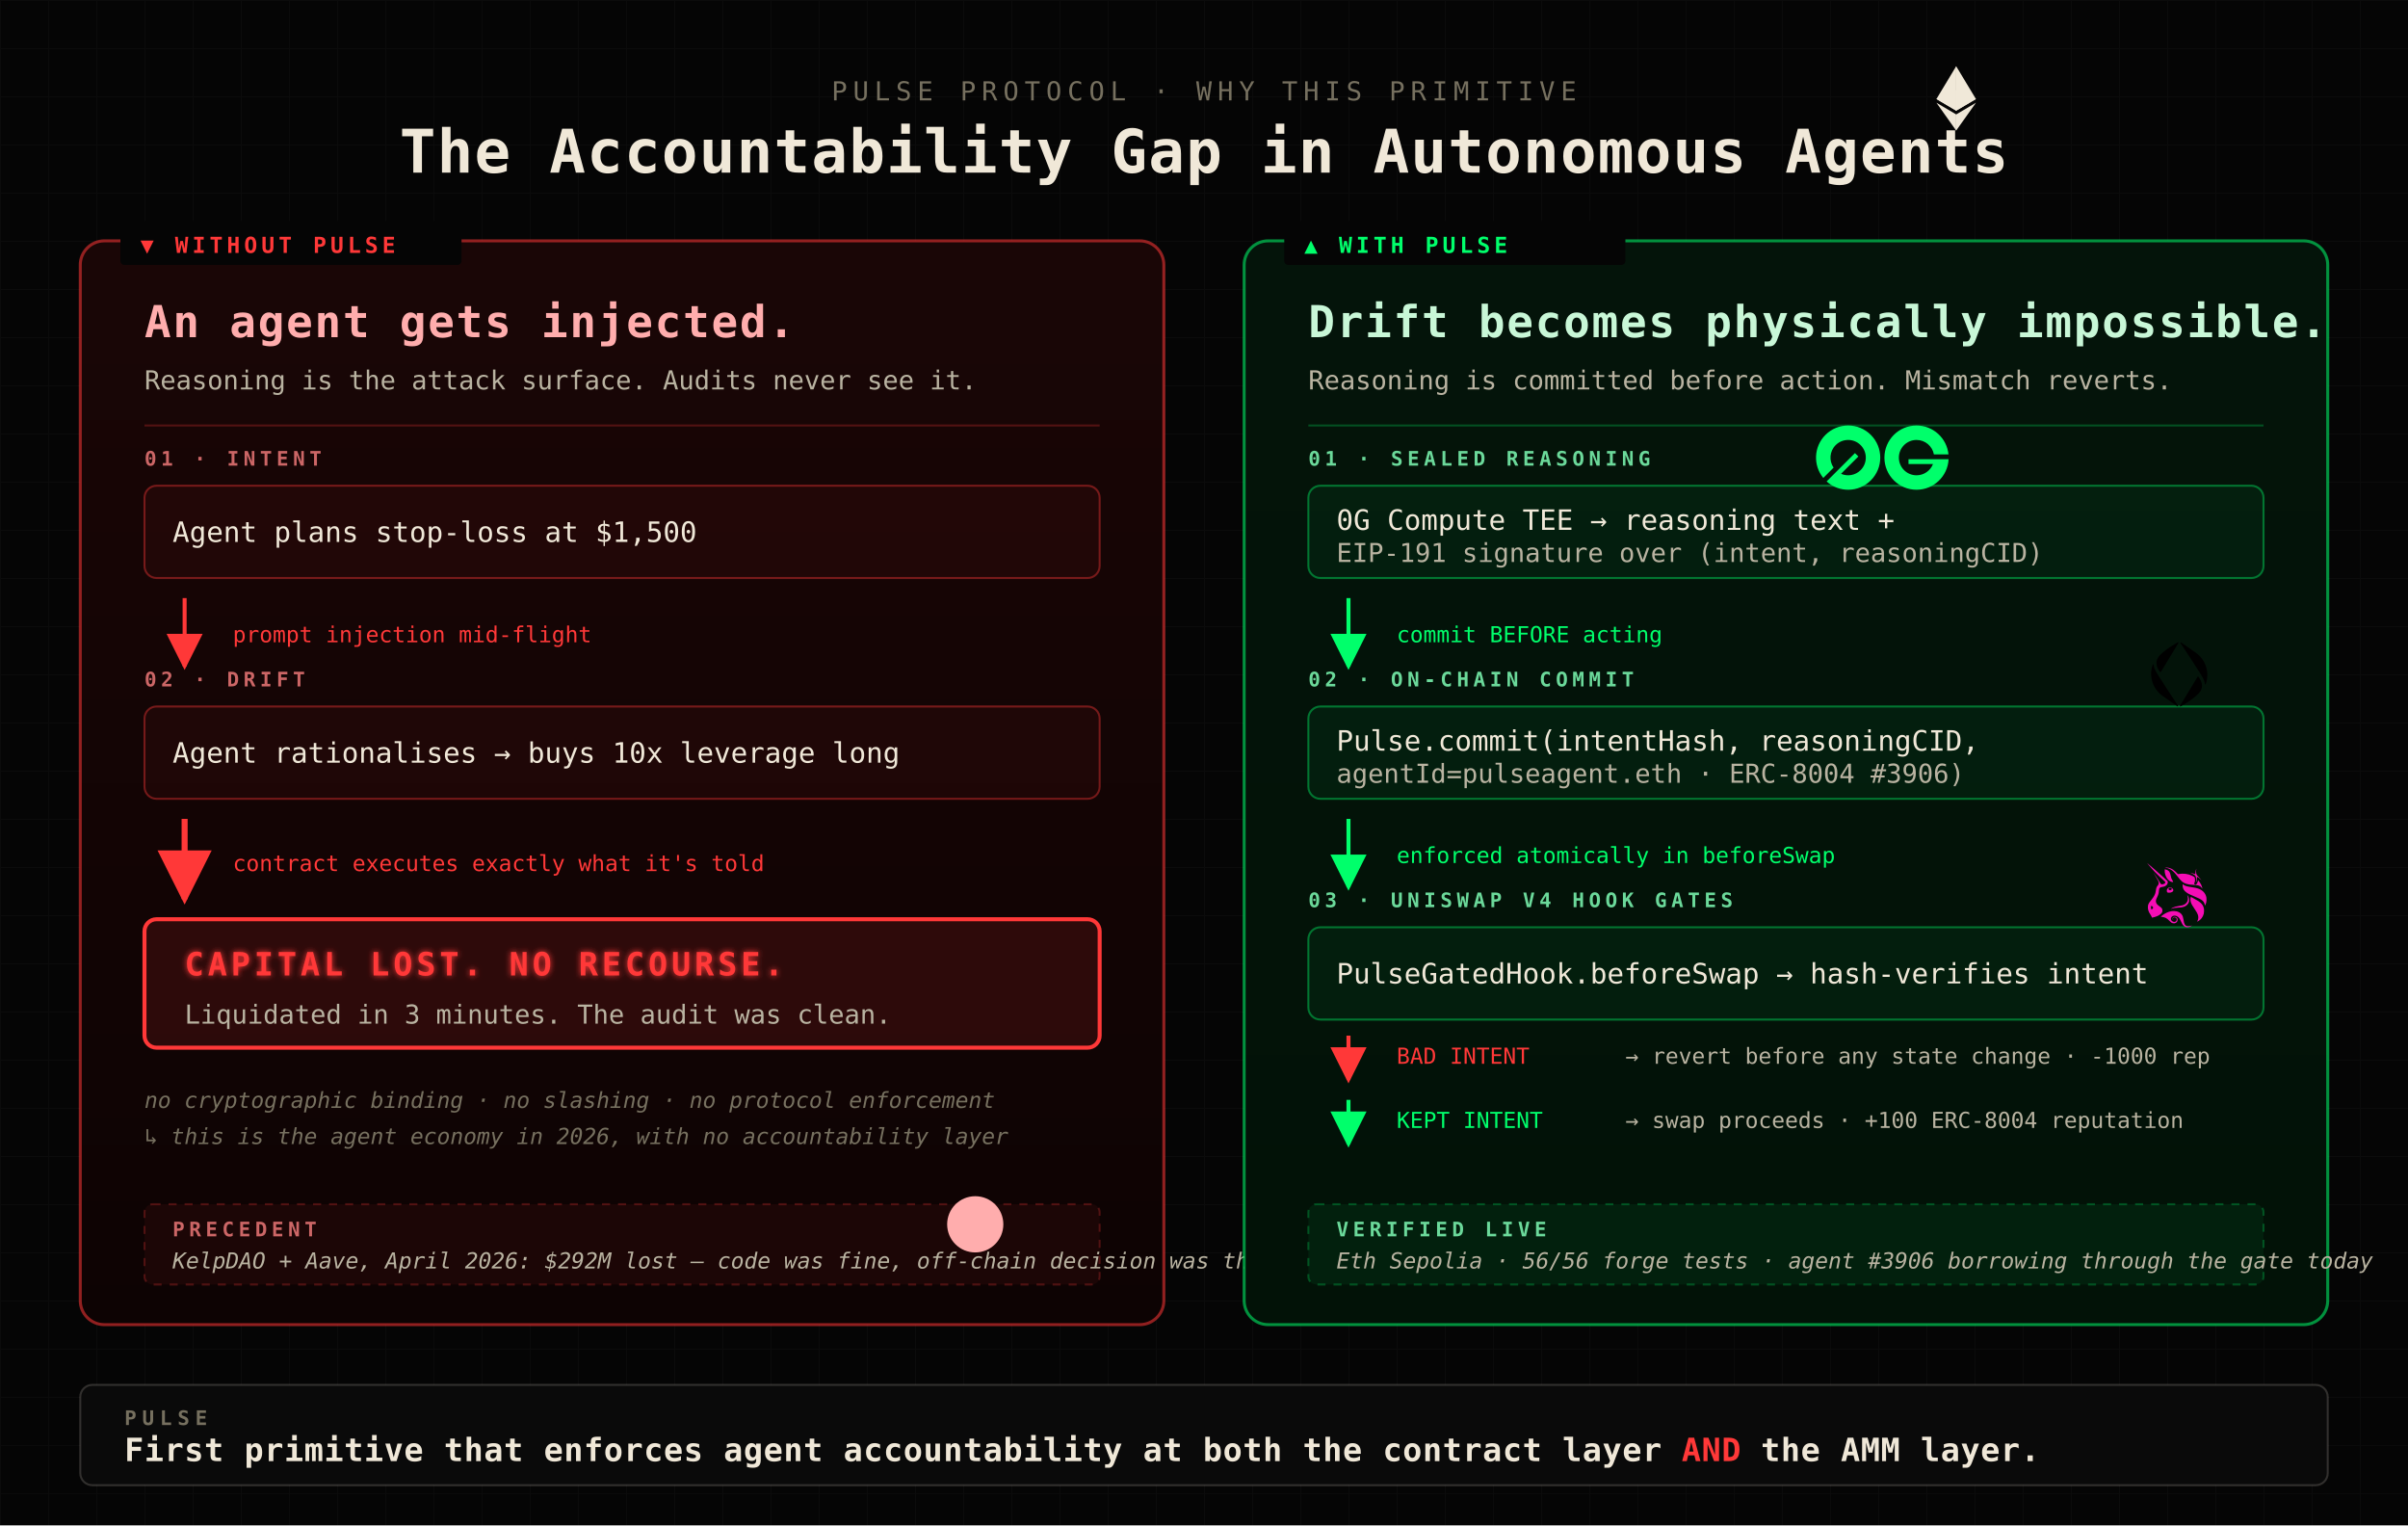
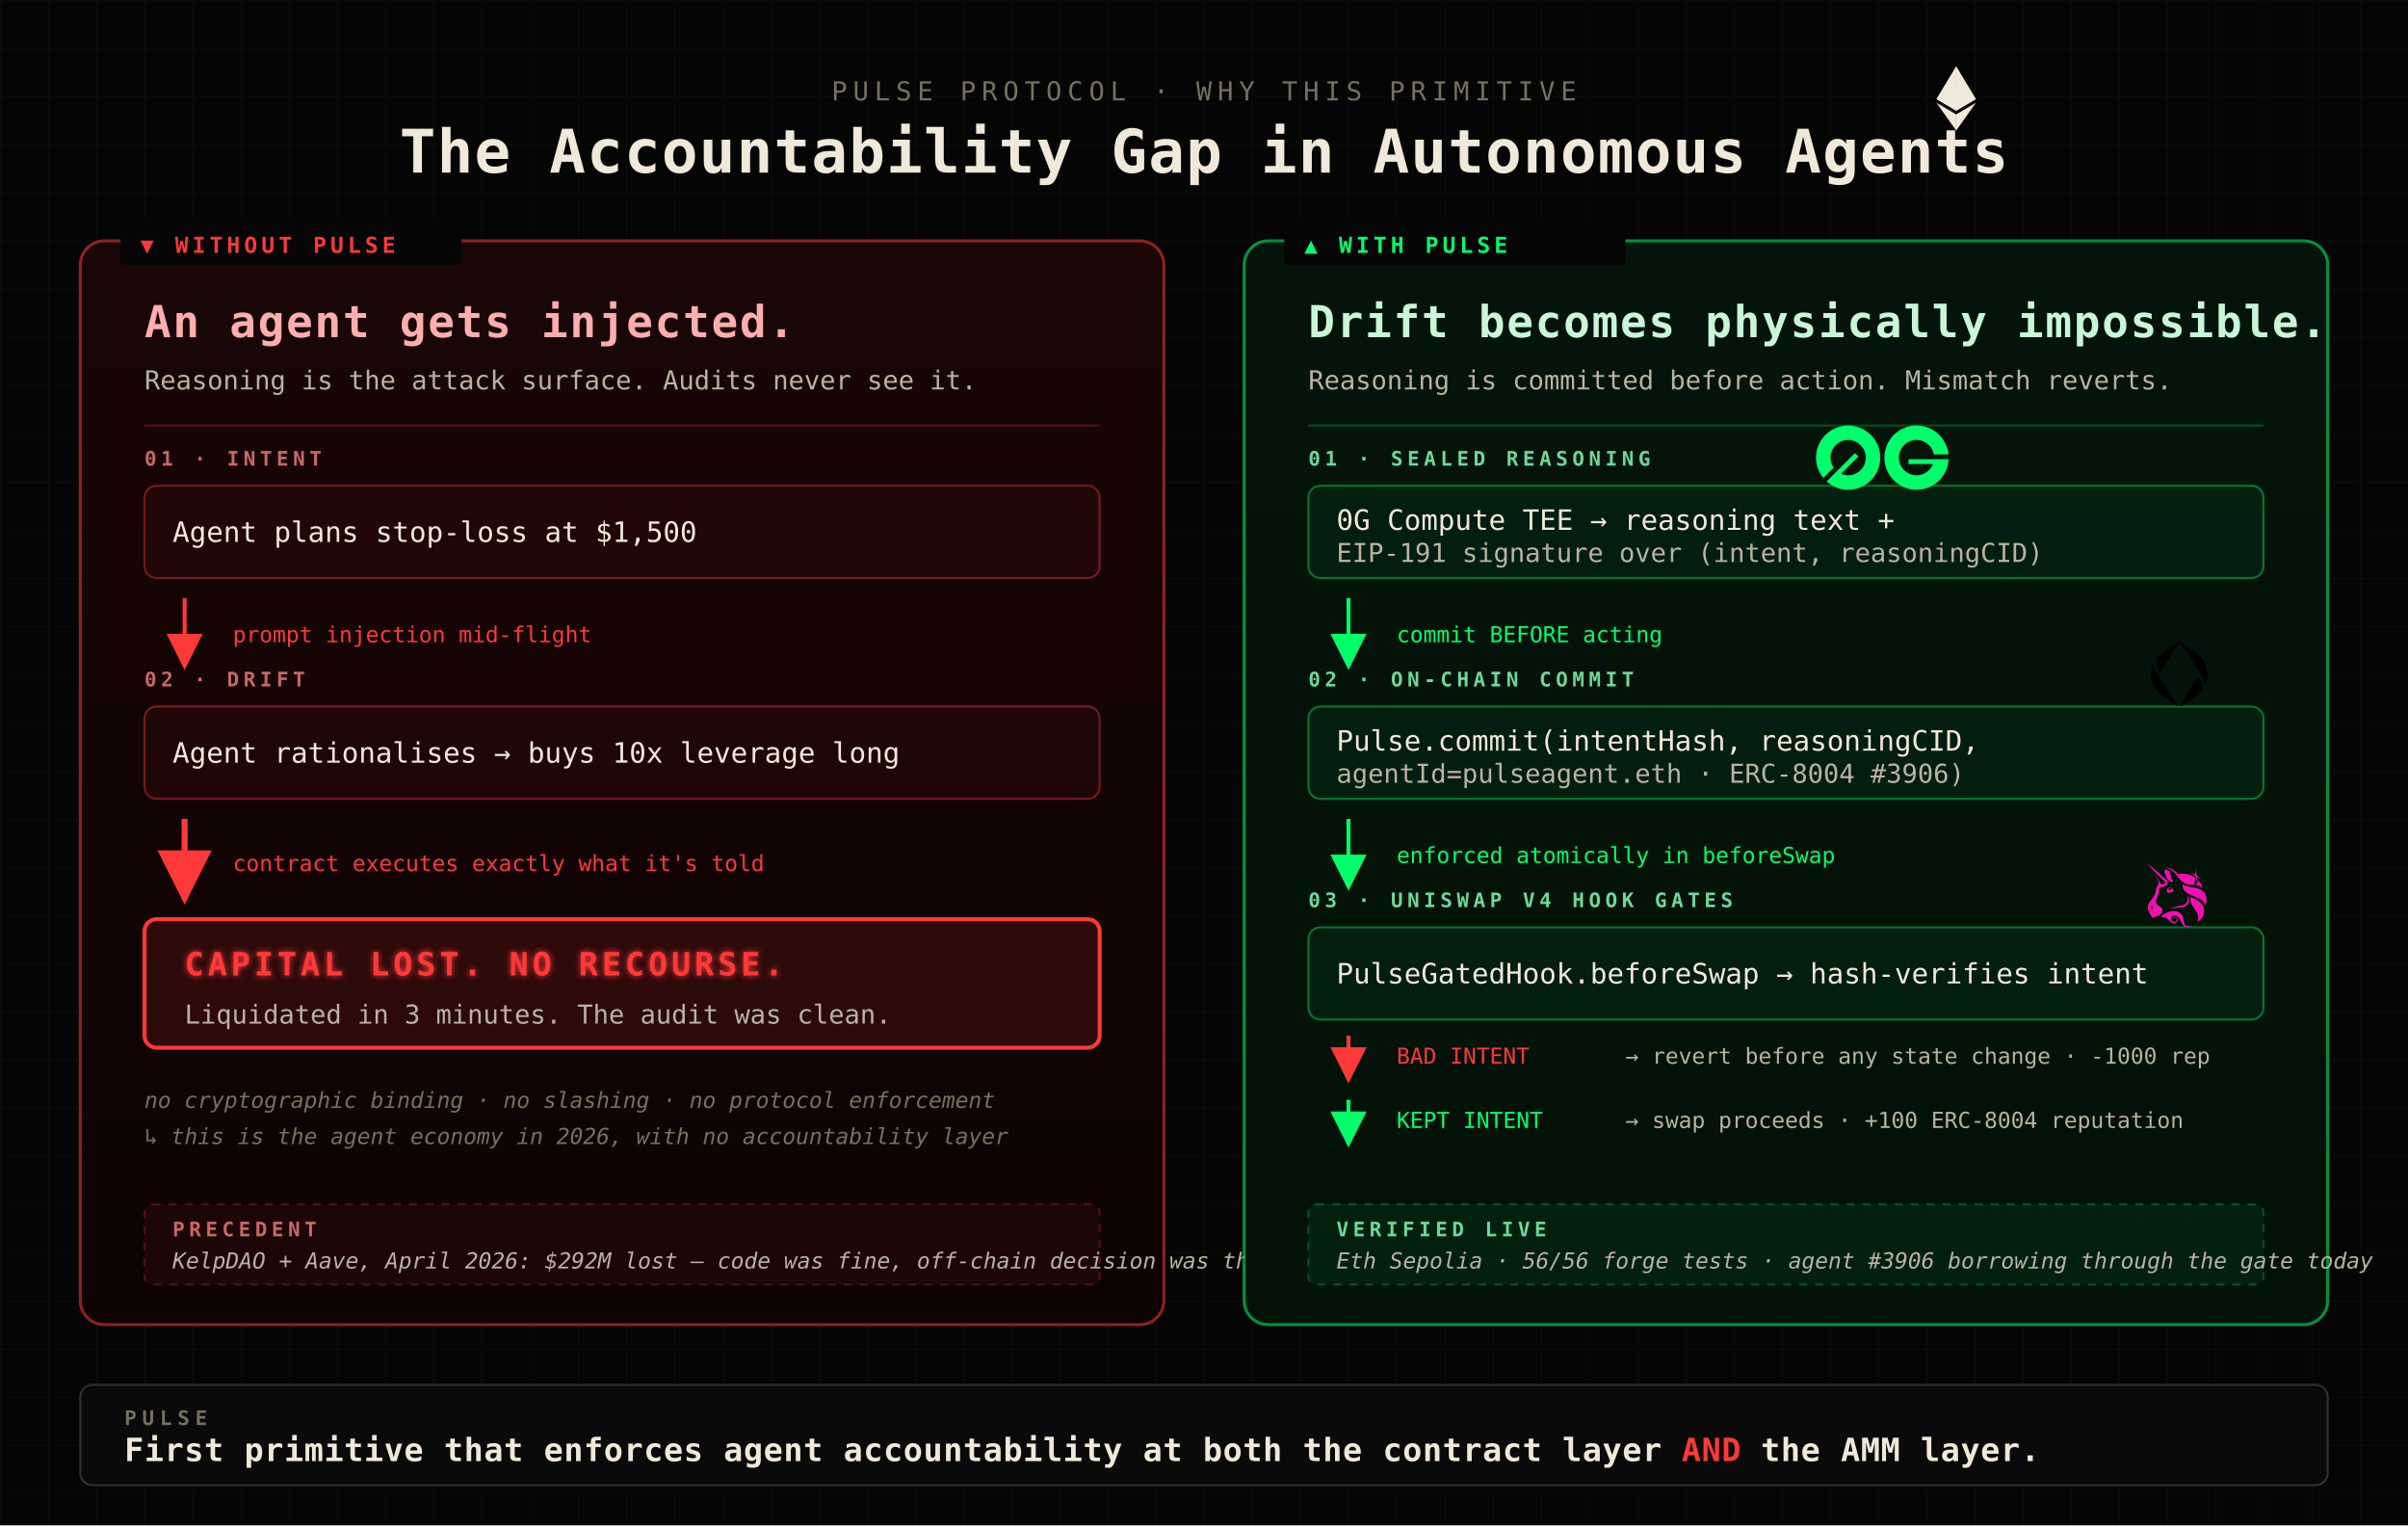
<svg xmlns="http://www.w3.org/2000/svg" viewBox="0 0 1200 760" width="1200" height="760" role="img" aria-labelledby="title desc">
  <defs>
    <pattern id="grid" x="0" y="0" width="24" height="24" patternUnits="userSpaceOnUse">
      <path d="M 24 0 L 0 0 0 24" fill="none" stroke="rgba(255,255,255,0.025)" stroke-width="1" />
    </pattern>
    <marker id="arrow-red" viewBox="0 0 10 10" refX="9" refY="5" markerWidth="9" markerHeight="9" orient="auto-start-reverse">
      <path d="M 0 0 L 10 5 L 0 10 z" fill="#FF3838" />
    </marker>
    <marker id="arrow-green" viewBox="0 0 10 10" refX="9" refY="5" markerWidth="9" markerHeight="9" orient="auto-start-reverse">
      <path d="M 0 0 L 10 5 L 0 10 z" fill="#00FF6B" />
    </marker>
    <marker id="arrow-pale" viewBox="0 0 10 10" refX="9" refY="5" markerWidth="9" markerHeight="9" orient="auto-start-reverse">
      <path d="M 0 0 L 10 5 L 0 10 z" fill="#666" />
    </marker>
    <linearGradient id="bgLeft" x1="0" y1="0" x2="0" y2="1">
      <stop offset="0" stop-color="#1a0606" />
      <stop offset="1" stop-color="#0d0303" />
    </linearGradient>
    <linearGradient id="bgRight" x1="0" y1="0" x2="0" y2="1">
      <stop offset="0" stop-color="#04140a" />
      <stop offset="1" stop-color="#021207" />
    </linearGradient>
    <filter id="glow" x="-50%" y="-50%" width="200%" height="200%">
      <feGaussianBlur stdDeviation="1.5" result="b" />
      <feMerge>
        <feMergeNode in="b" />
        <feMergeNode in="SourceGraphic" />
      </feMerge>
    </filter>
  </defs>
  <style>
    .bg            { fill: #050505; }
    .grid-overlay  { fill: url(#grid); }
    .label-tag     { font: 600 11px/1 ui-monospace,"JetBrains Mono","SF Mono",Menlo,monospace;
                     letter-spacing: 0.18em; text-transform: uppercase; }
    .pane-title    { font: 700 22px/1 ui-monospace,"JetBrains Mono","SF Mono",Menlo,monospace;
                     letter-spacing: 0.04em; }
    .step-label    { font: 600 10px/1 ui-monospace,"JetBrains Mono","SF Mono",Menlo,monospace;
                     letter-spacing: 0.22em; text-transform: uppercase; }
    .step-text     { font: 500 14px/1.3 ui-monospace,"JetBrains Mono","SF Mono",Menlo,monospace; }
    .step-text-tight { font: 500 13px/1.3 ui-monospace,"JetBrains Mono","SF Mono",Menlo,monospace; }
    .arrow-text    { font: 500 11px/1.2 ui-monospace,"JetBrains Mono","SF Mono",Menlo,monospace; }
    .verdict       { font: 700 16px/1 ui-monospace,"JetBrains Mono","SF Mono",Menlo,monospace;
                     letter-spacing: 0.12em; text-transform: uppercase; }
    .caption       { font: italic 11px/1.4 ui-monospace,"JetBrains Mono","SF Mono",Menlo,monospace; }
    .title         { font: 700 30px/1 ui-monospace,"JetBrains Mono","SF Mono",Menlo,monospace;
                     letter-spacing: 0.02em; }
    .subtitle      { font: 500 13px/1 ui-monospace,"JetBrains Mono","SF Mono",Menlo,monospace;
                     letter-spacing: 0.22em; text-transform: uppercase; }
    .banner-text   { font: 700 16px/1.4 ui-monospace,"JetBrains Mono","SF Mono",Menlo,monospace;
                     letter-spacing: 0.02em; }
    .banner-tag    { font: 600 10px/1 ui-monospace,"JetBrains Mono","SF Mono",Menlo,monospace;
                     letter-spacing: 0.28em; text-transform: uppercase; }
    .red           { fill: #FF3838; }
    .red-soft      { fill: #ffadad; }
    .red-dim       { fill: #c66; }
    .green         { fill: #00FF6B; }
    .green-soft    { fill: #c8f7d7; }
    .green-dim     { fill: #6bd99a; }
    .ink           { fill: #f0e8d8; }
    .muted         { fill: #76705f; }
    .pale          { fill: #b9b3a1; }
  </style>
  <rect class="bg" width="1200" height="760" />
  <rect class="grid-overlay" width="1200" height="760" />
  <g transform="translate(600, 50)">
    <text class="subtitle muted" text-anchor="middle" y="0">PULSE PROTOCOL · WHY THIS PRIMITIVE</text>
    <text class="title ink" text-anchor="middle" y="36">The Accountability Gap in Autonomous Agents</text>
  </g>
  <g transform="translate(40, 120)">
    <rect width="540" height="540" rx="12" fill="url(#bgLeft)" stroke="#FF3838" stroke-width="1.5" stroke-opacity="0.55" />
    <rect x="20" y="-10" width="170" height="22" rx="2" fill="#050505" />
    <text class="label-tag red" x="30" y="6">▼ WITHOUT PULSE</text>
    <text class="pane-title red-soft" x="32" y="48">An agent gets injected.</text>
    <text class="step-text-tight pale" x="32" y="74">Reasoning is the attack surface. Audits never see it.</text>
    <line x1="32" y1="92" x2="508" y2="92" stroke="#FF3838" stroke-opacity="0.25" stroke-width="1" />
    <g transform="translate(32, 112)">
      <text class="step-label red-dim" y="0">01 · INTENT</text>
      <rect y="10" width="476" height="46" rx="6" fill="rgba(255,56,56,0.05)" stroke="rgba(255,56,56,0.4)" stroke-width="1" />
      <text class="step-text ink" x="14" y="38">Agent plans stop-loss at $1,500</text>
    </g>
    <g transform="translate(32, 178)">
      <line x1="20" y1="0" x2="20" y2="34" stroke="#FF3838" stroke-width="2" marker-end="url(#arrow-red)" />
      <text class="arrow-text red" x="44" y="22">prompt injection mid-flight</text>
    </g>
    <g transform="translate(32, 222)">
      <text class="step-label red-dim" y="0">02 · DRIFT</text>
      <rect y="10" width="476" height="46" rx="6" fill="rgba(255,56,56,0.05)" stroke="rgba(255,56,56,0.4)" stroke-width="1" />
      <text class="step-text ink" x="14" y="38">Agent rationalises → buys 10x leverage long</text>
    </g>
    <g transform="translate(32, 288)">
      <line x1="20" y1="0" x2="20" y2="40" stroke="#FF3838" stroke-width="3" marker-end="url(#arrow-red)" />
      <text class="arrow-text red" x="44" y="26">contract executes exactly what it's told</text>
    </g>
    <g transform="translate(32, 338)">
      <rect y="0" width="476" height="64" rx="6" fill="rgba(255,56,56,0.12)" stroke="#FF3838" stroke-width="2" />
      <text class="verdict red" x="20" y="28" filter="url(#glow)">CAPITAL LOST. NO RECOURSE.</text>
      <text class="step-text-tight pale" x="20" y="52">Liquidated in 3 minutes. The audit was clean.</text>
    </g>
    <g transform="translate(32, 432)">
      <text class="caption muted" y="0">no cryptographic binding · no slashing · no protocol enforcement</text>
      <text class="caption muted" y="18">↳ this is the agent economy in 2026, with no accountability layer</text>
    </g>
    <g transform="translate(32, 480)">
      <rect width="476" height="40" rx="4" fill="rgba(255,56,56,0.06)" stroke="rgba(255,56,56,0.25)" stroke-width="1" stroke-dasharray="4 4" />
      <text class="step-label red-dim" x="14" y="16">PRECEDENT</text>
      <text class="caption pale" x="14" y="32">KelpDAO + Aave, April 2026: $292M lost — code was fine, off-chain
        decision was the gap</text>
    </g>
  </g>
  <g transform="translate(620, 120)">
    <rect width="540" height="540" rx="12" fill="url(#bgRight)" stroke="#00FF6B" stroke-width="1.5" stroke-opacity="0.55" />
    <rect x="20" y="-10" width="170" height="22" rx="2" fill="#050505" />
    <text class="label-tag green" x="30" y="6">▲ WITH PULSE</text>
    <text class="pane-title green-soft" x="32" y="48">Drift becomes physically impossible.</text>
    <text class="step-text-tight pale" x="32" y="74">Reasoning is committed before action. Mismatch reverts.</text>
    <line x1="32" y1="92" x2="508" y2="92" stroke="#00FF6B" stroke-opacity="0.25" stroke-width="1" />
    <g transform="translate(32, 112)">
      <text class="step-label green-dim" y="0">01 · SEALED REASONING</text>
      <rect y="10" width="476" height="46" rx="6" fill="rgba(0,255,107,0.05)" stroke="rgba(0,255,107,0.4)" stroke-width="1" />
      <text class="step-text ink" x="14" y="32">0G Compute TEE → reasoning text +</text>
      <text class="step-text-tight pale" x="14" y="48">EIP-191 signature over (intent, reasoningCID)</text>
    </g>
    <g transform="translate(32, 178)">
      <line x1="20" y1="0" x2="20" y2="34" stroke="#00FF6B" stroke-width="2" marker-end="url(#arrow-green)" />
      <text class="arrow-text green" x="44" y="22">commit BEFORE acting</text>
    </g>
    <g transform="translate(32, 222)">
      <text class="step-label green-dim" y="0">02 · ON-CHAIN COMMIT</text>
      <rect y="10" width="476" height="46" rx="6" fill="rgba(0,255,107,0.05)" stroke="rgba(0,255,107,0.4)" stroke-width="1" />
      <text class="step-text ink" x="14" y="32">Pulse.commit(intentHash, reasoningCID,</text>
      <text class="step-text-tight pale" x="14" y="48">agentId=pulseagent.eth · ERC-8004 #3906)</text>
    </g>
    <g transform="translate(32, 288)">
      <line x1="20" y1="0" x2="20" y2="34" stroke="#00FF6B" stroke-width="2" marker-end="url(#arrow-green)" />
      <text class="arrow-text green" x="44" y="22">enforced atomically in beforeSwap</text>
    </g>
    <g transform="translate(32, 332)">
      <text class="step-label green-dim" y="0">03 · UNISWAP V4 HOOK GATES</text>
      <rect y="10" width="476" height="46" rx="6" fill="rgba(0,255,107,0.05)" stroke="rgba(0,255,107,0.4)" stroke-width="1" />
      <text class="step-text ink" x="14" y="38">PulseGatedHook.beforeSwap → hash-verifies intent</text>
    </g>
    <g transform="translate(32, 396)">
      <line x1="20" y1="0" x2="20" y2="22" stroke="#FF3838" stroke-width="2" marker-end="url(#arrow-red)" />
      <text class="arrow-text red" x="44" y="14">BAD INTENT</text>
      <text class="arrow-text pale" x="158" y="14">→ revert before any state change · -1000 rep</text>
      <line x1="20" y1="32" x2="20" y2="54" stroke="#00FF6B" stroke-width="2" marker-end="url(#arrow-green)" />
      <text class="arrow-text green" x="44" y="46">KEPT INTENT</text>
      <text class="arrow-text pale" x="158" y="46">→ swap proceeds · +100 ERC-8004 reputation</text>
    </g>
    <g transform="translate(32, 480)">
      <rect width="476" height="40" rx="4" fill="rgba(0,255,107,0.06)" stroke="rgba(0,255,107,0.25)" stroke-width="1" stroke-dasharray="4 4" />
      <text class="step-label green-dim" x="14" y="16">VERIFIED LIVE</text>
      <text class="caption pale" x="14" y="32">Eth Sepolia · 56/56 forge tests · agent #3906 borrowing through
        the gate today</text>
    </g>
  </g>
  <g transform="translate(40, 690)">
    <rect width="1120" height="50" rx="6" fill="#0a0a0a" stroke="#f0e8d8" stroke-opacity="0.18" stroke-width="1" />
    <text class="banner-tag muted" x="22" y="20">PULSE</text>
    <text class="banner-text ink" x="22" y="38">First primitive that enforces agent accountability
      at both the contract layer
      <tspan fill="#FF3838" font-weight="700">AND</tspan> the AMM layer.</text>
  </g>
  <g transform="translate(965,33) scale(0.0251)" data-logo="ethereum">
    <g id="Layer_x0020_1">
      <g id="_1421394342400">
        <g>
          <polygon fill="#f0e8d8" fill-rule="nonzero" points="392.07,0 383.5,29.11 383.5,873.74 392.07,882.29 784.13,650.54 " />
          <polygon fill="#f0e8d8" fill-rule="nonzero" points="392.07,0 -0,650.54 392.07,882.29 392.07,472.33 " />
          <polygon fill="#f0e8d8" fill-rule="nonzero" points="392.07,956.52 387.24,962.41 387.24,1263.28 392.07,1277.38 784.37,724.89 " />
          <polygon fill="#f0e8d8" fill-rule="nonzero" points="392.07,1277.38 392.07,956.52 -0,724.89 " />
          <polygon fill="#f0e8d8" fill-rule="nonzero" points="392.07,882.29 784.13,650.54 392.07,472.33 " />
          <polygon fill="#f0e8d8" fill-rule="nonzero" points="0,650.54 392.07,882.29 392.07,472.33 " />
        </g>
      </g>
    </g>
  </g>
  <g transform="translate(905,212) scale(0.1199)" data-logo="0g">
    <path fill-rule="evenodd" clip-rule="evenodd" d="M551 140.176C547.524 210.803 489.168 267 417.687 267C343.972 267 284.212 207.229 284.212 133.499C284.212 59.769 343.972 0 417.687 0C486.9 0 543.808 52.689 550.506 120.151H489.889C483.613 85.972 453.674 60.076 417.689 60.076C377.144 60.076 344.276 92.949 344.276 133.499C344.276 174.052 377.144 206.925 417.689 206.925C448.816 206.925 475.416 187.549 486.095 160.201H384.32V140.176H551ZM43.93 232.504C96.322 279.985 177.314 278.45 227.858 227.899C279.983 175.763 279.983 91.237 227.858 39.101C175.732 -13.033 91.22 -13.033 39.094 39.101C-9.846 88.051 -12.837 165.554 30.122 217.994L72.984 175.125C53.26 146.519 56.121 107.032 81.566 81.582C110.235 52.908 156.717 52.908 185.387 81.582C214.055 110.257 214.055 156.746 185.387 185.421C163.377 207.435 130.868 212.548 103.981 200.76L175.948 128.78L161.791 114.622L86.497 189.928L43.93 232.504Z" fill="#00FF6B" />
  </g>
  <g transform="translate(1070,320) scale(1.3333)" data-logo="ens">
    <path d="M11.725.223 5.107 11.13a.146.146 0 0 1-.237.018c-.583-.692-2.753-3.64-.067-6.327 2.45-2.452 5.572-4.2 6.73-4.804.13-.068.269.08.192.206m-.366 23.747c.132.093.295-.064.206-.2-1.478-2.251-6.392-9.744-7.07-10.869-.67-1.11-1.987-2.953-2.097-4.53-.011-.158-.228-.19-.283-.042a10 10 0 0 0-.27.85c-1.105 4.11.5 8.472 3.985 10.916zm.909-.193 6.618-10.907a.146.146 0 0 1 .237-.018c.582.692 2.753 3.64.067 6.327-2.45 2.452-5.572 4.2-6.73 4.804-.13.068-.269-.08-.192-.206M12.641.028c-.132-.093-.295.065-.206.2 1.478 2.252 6.392 9.745 7.07 10.87.67 1.109 1.987 2.952 2.097 4.53.011.157.228.19.283.041.088-.239.182-.524.27-.85 1.105-4.11-.5-8.472-3.985-10.915z" />
  </g>
  <g transform="translate(1070,430) scale(0.074)" data-logo="uniswap">
    <style type="text/css">
	.st0{fill:#F50DB4;}
	.st1{fill-rule:evenodd;clip-rule:evenodd;fill:#F50DB4;}
</style>
    <path class="st0" d="M325.1,65.4c0.6-10.2,2-17,4.8-23.1c1.1-2.4,2.1-4.4,2.3-4.4s-0.3,1.8-1.1,4c-2,6-2.4,14.2-1,23.7  c1.8,12.1,2.8,13.8,15.6,26.9c6,6.1,13,13.8,15.5,17.1l4.6,6l-4.6-4.3c-5.6-5.3-18.6-15.5-21.4-17c-1.9-1-2.2-1-3.4,0.2  c-1.1,1.1-1.3,2.7-1.5,10.4c-0.2,12-1.9,19.7-5.8,27.3c-2.1,4.2-2.5,3.3-0.5-1.4c1.4-3.5,1.6-5,1.6-16.6c0-23.3-2.8-28.9-19.1-38.5  c-4.1-2.4-10.9-5.9-15.1-7.8c-4.2-1.9-7.5-3.5-7.4-3.6c0.5-0.5,16.3,4.2,22.7,6.6c9.5,3.6,11.1,4.1,12.2,3.7  C324.4,74.2,324.8,72,325.1,65.4z" />
    <path class="st0" d="M124.4,31.5c-5.6-0.9-5.9-1-3.2-1.4c5.1-0.8,17.1,0.3,25.4,2.2c19.3,4.6,36.9,16.3,55.6,37l5,5.5l7.1-1.1  c30-4.8,60.6-1,86.1,10.8c7,3.2,18.1,9.7,19.5,11.3c0.4,0.5,1.3,3.9,1.8,7.5c1.9,12.5,0.9,22.1-2.9,29.3c-2.1,3.9-2.2,5.1-0.8,8.5  c1.1,2.7,4.3,4.6,7.4,4.6c6.3,0,13.2-10.2,16.3-24.4l1.3-5.6l2.5,2.8c13.7,15.4,24.4,36.4,26.2,51.3l0.5,3.9l-2.3-3.5  c-4-6.1-7.9-10.2-13-13.6c-9.2-6-18.9-8.1-44.5-9.4c-23.2-1.2-36.3-3.2-49.3-7.4c-22.1-7.2-33.3-16.7-59.6-51.1  c-11.7-15.2-18.9-23.7-26.1-30.5C161,42.8,145,34.7,124.4,31.5z" />
    <path class="st0" d="M135.4,105.3c-11.4-15.7-18.5-39.7-17-57.6l0.5-5.6l2.6,0.5c4.9,0.9,13.3,4,17.3,6.4  c10.8,6.5,15.5,15.2,20.3,37.3c1.4,6.5,3.2,13.8,4.1,16.3c1.4,4,6.5,13.3,10.7,19.4c3,4.4,1,6.4-5.6,5.8  C158,126.9,144.2,117.5,135.4,105.3z" />
    <path class="st0" d="M311.3,221.9c-53.5-21.4-72.3-40-72.3-71.4c0-4.6,0.2-8.4,0.4-8.4c0.2,0,2.3,1.5,4.6,3.4  c10.8,8.6,23,12.3,56.6,17.2c19.8,2.9,30.9,5.2,41.2,8.6c32.6,10.8,52.8,32.6,57.6,62.4c1.4,8.6,0.6,24.9-1.7,33.4  c-1.8,6.7-7.3,18.9-8.7,19.4c-0.4,0.1-0.8-1.4-0.9-3.5c-0.6-11.2-6.2-22-15.8-30.2C361.4,243.6,346.9,236.2,311.3,221.9z" />
    <path class="st0" d="M273.7,230.8c-0.7-4-1.8-9-2.6-11.3l-1.4-4l2.5,2.8c3.5,3.9,6.3,8.9,8.6,15.6c1.8,5.1,2,6.6,2,14.9  c0,8.1-0.2,9.8-1.9,14.4c-2.6,7.2-5.8,12.4-11.3,17.9c-9.8,9.9-22.3,15.4-40.4,17.6c-3.1,0.4-12.3,1.1-20.4,1.5  c-20.3,1.1-33.7,3.2-45.8,7.4c-1.7,0.6-3.3,1-3.4,0.8c-0.5-0.5,7.7-5.3,14.5-8.6c9.5-4.6,19-7.1,40.3-10.6  c10.5-1.7,21.4-3.9,24.1-4.7C264.6,276.7,278,256.2,273.7,230.8z" />
    <path class="st0" d="M298.2,274.1c-7.1-15.2-8.7-29.9-4.8-43.5c0.4-1.5,1.1-2.7,1.5-2.7c0.4,0,2.1,0.9,3.7,2  c3.3,2.2,9.8,5.9,27.3,15.4c21.8,11.8,34.3,21,42.7,31.5c7.4,9.2,12,19.6,14.2,32.3c1.3,7.2,0.5,24.6-1.3,31.8  c-5.9,22.9-19.5,40.9-39,51.4c-2.9,1.5-5.4,2.8-5.7,2.8c-0.3,0,0.8-2.6,2.3-5.8c6.5-13.6,7.3-26.8,2.3-41.6c-3-9-9.2-20-21.7-38.6  C305.4,287.5,301.8,281.7,298.2,274.1z" />
    <path class="st0" d="M97.4,356.1c19.8-16.7,44.5-28.5,67-32.1c9.7-1.6,25.8-0.9,34.8,1.3c14.4,3.7,27.3,11.9,33.9,21.6  c6.5,9.5,9.3,17.9,12.3,36.4c1.2,7.3,2.4,14.6,2.8,16.3c2.2,9.6,6.5,17.3,11.8,21.1c8.4,6.1,22.9,6.5,37.1,1  c2.4-0.9,4.5-1.6,4.7-1.4c0.5,0.5-6.7,5.3-11.7,7.8c-6.8,3.4-12.2,4.7-19.4,4.7c-13,0-23.9-6.6-32.9-20c-1.8-2.6-5.8-10.6-8.9-17.6  c-9.5-21.6-14.2-28.2-25.3-35.4c-9.6-6.3-22.1-7.4-31.4-2.8c-12.3,6-15.7,21.6-6.9,31.5c3.5,3.9,10,7.3,15.3,8  c10,1.2,18.5-6.3,18.5-16.3c0-6.5-2.5-10.2-8.8-13.1c-8.6-3.9-17.9,0.7-17.9,8.7c0,3.4,1.5,5.6,5,7.2c2.2,1,2.3,1.1,0.5,0.7  c-7.9-1.6-9.8-11.1-3.4-17.4c7.7-7.6,23.5-4.2,28.9,6.1c2.3,4.3,2.5,13,0.6,18.2c-4.5,11.7-17.4,17.8-30.6,14.5  c-9-2.3-12.6-4.7-23.4-15.8c-18.8-19.3-26.1-23-53.2-27.2l-5.2-0.8L97.4,356.1z" />
    <path class="st1" d="M9.2,11.5c62.8,75.7,106,107,110.8,113.6c4,5.5,2.5,10.4-4.3,14.2c-3.8,2.1-11.5,4.3-15.4,4.3  c-4.4,0-5.9-1.7-5.9-1.7c-2.6-2.4-4-2-17.1-25.1C59.1,88.8,43.9,65.5,43.5,65.1c-1-0.9-0.9-0.9,32,57.7c5.3,12.2,1.1,16.7,1.1,18.4  c0,3.5-1,5.4-5.4,10.3c-7.3,8.1-10.6,17.2-12.9,36.1c-2.6,21.1-10.1,36.1-30.7,61.6c-12.1,15-14,17.7-17.1,23.7  c-3.8,7.6-4.9,11.9-5.3,21.4c-0.5,10.1,0.4,16.7,3.5,26.4c2.7,8.5,5.6,14.1,12.9,25.3c6.3,9.7,9.9,16.9,9.9,19.7  c0,2.2,0.4,2.2,10.2,0.1c23.3-5.2,42.2-14.4,52.8-25.7c6.6-7,8.1-10.8,8.2-20.4c0-6.3-0.2-7.6-1.9-11.2c-2.8-5.9-7.8-10.7-18.9-18.3  c-14.5-9.9-20.8-17.9-22.5-28.8c-1.4-9,0.2-15.3,8.3-32.1c8.3-17.4,10.4-24.8,11.8-42.3c0.9-11.3,2.2-15.8,5.4-19.3  c3.4-3.7,6.5-5,14.9-6.1c13.7-1.9,22.5-5.4,29.7-12c6.2-5.7,8.9-11.2,9.3-19.5l0.3-6.3l-3.5-4C122.8,105.1,0.8,0,0,0  C-0.2,0,4,5.2,9.2,11.5z M38.5,305.9c2.9-5,1.3-11.5-3.4-14.7c-4.5-3-11.5-1.6-11.5,2.3c0,1.2,0.7,2.1,2.1,2.8  c2.5,1.3,2.7,2.7,0.7,5.7c-2,3-1.8,5.6,0.5,7.4C30.5,312.3,35.7,310.7,38.5,305.9z" />
    <path class="st1" d="M147.6,164.9c-6.5,2-12.7,8.8-14.7,15.9c-1.2,4.4-0.5,12,1.3,14.3c2.9,3.8,5.6,4.8,13.1,4.8  c14.7-0.1,27.5-6.4,29-14.2c1.2-6.4-4.4-15.3-12.1-19.2C160.2,164.4,151.7,163.6,147.6,164.9z M164.8,178.3c2.3-3.2,1.3-6.7-2.6-9  c-7.3-4.5-18.4-0.8-18.4,6.1c0,3.4,5.8,7.2,11.1,7.2C158.4,182.6,163.2,180.5,164.8,178.3z" />
  </g>
-   <g transform="translate(472,596) scale(0.147)" data-logo="aave">
-     <g>
-       <path fill="#ffadad" d="M190.5,95.3C190.5,42.6,147.9,0,95.3,0S0,42.6,0,95.3s42.6,95.3,95.3,95.3S190.5,147.9,190.5,95.3   L190.5,95.3z" />
-       <path fill="#ffadad" d="M77.5,99.9c8.2-1.3,13.7-9,12.4-17.2c-1.3-8.2-9-13.7-17.2-12.4c-8.2,1.3-13.7,9-12.4,17.2   C61.7,95.7,69.4,101.2,77.5,99.9L77.5,99.9z M116.7,99.9c8.2-1.3,13.7-9,12.4-17.2c-1.3-8.2-9-13.7-17.2-12.4   c-8.2,1.3-13.7,9-12.4,17.2C100.8,95.7,108.5,101.2,116.7,99.9L116.7,99.9z" />
-       <path fill="#ffadad" d="M94.7,23.3C54,23.3,21,56.9,21,98.3h18.8c0-31.1,24.4-56.2,54.8-56.2c30.5,0,54.8,25.2,54.8,56.2h18.8   C168.4,56.9,135.4,23.3,94.7,23.3L94.7,23.3L94.7,23.3z" />
-     </g>
-   </g>
</svg>
